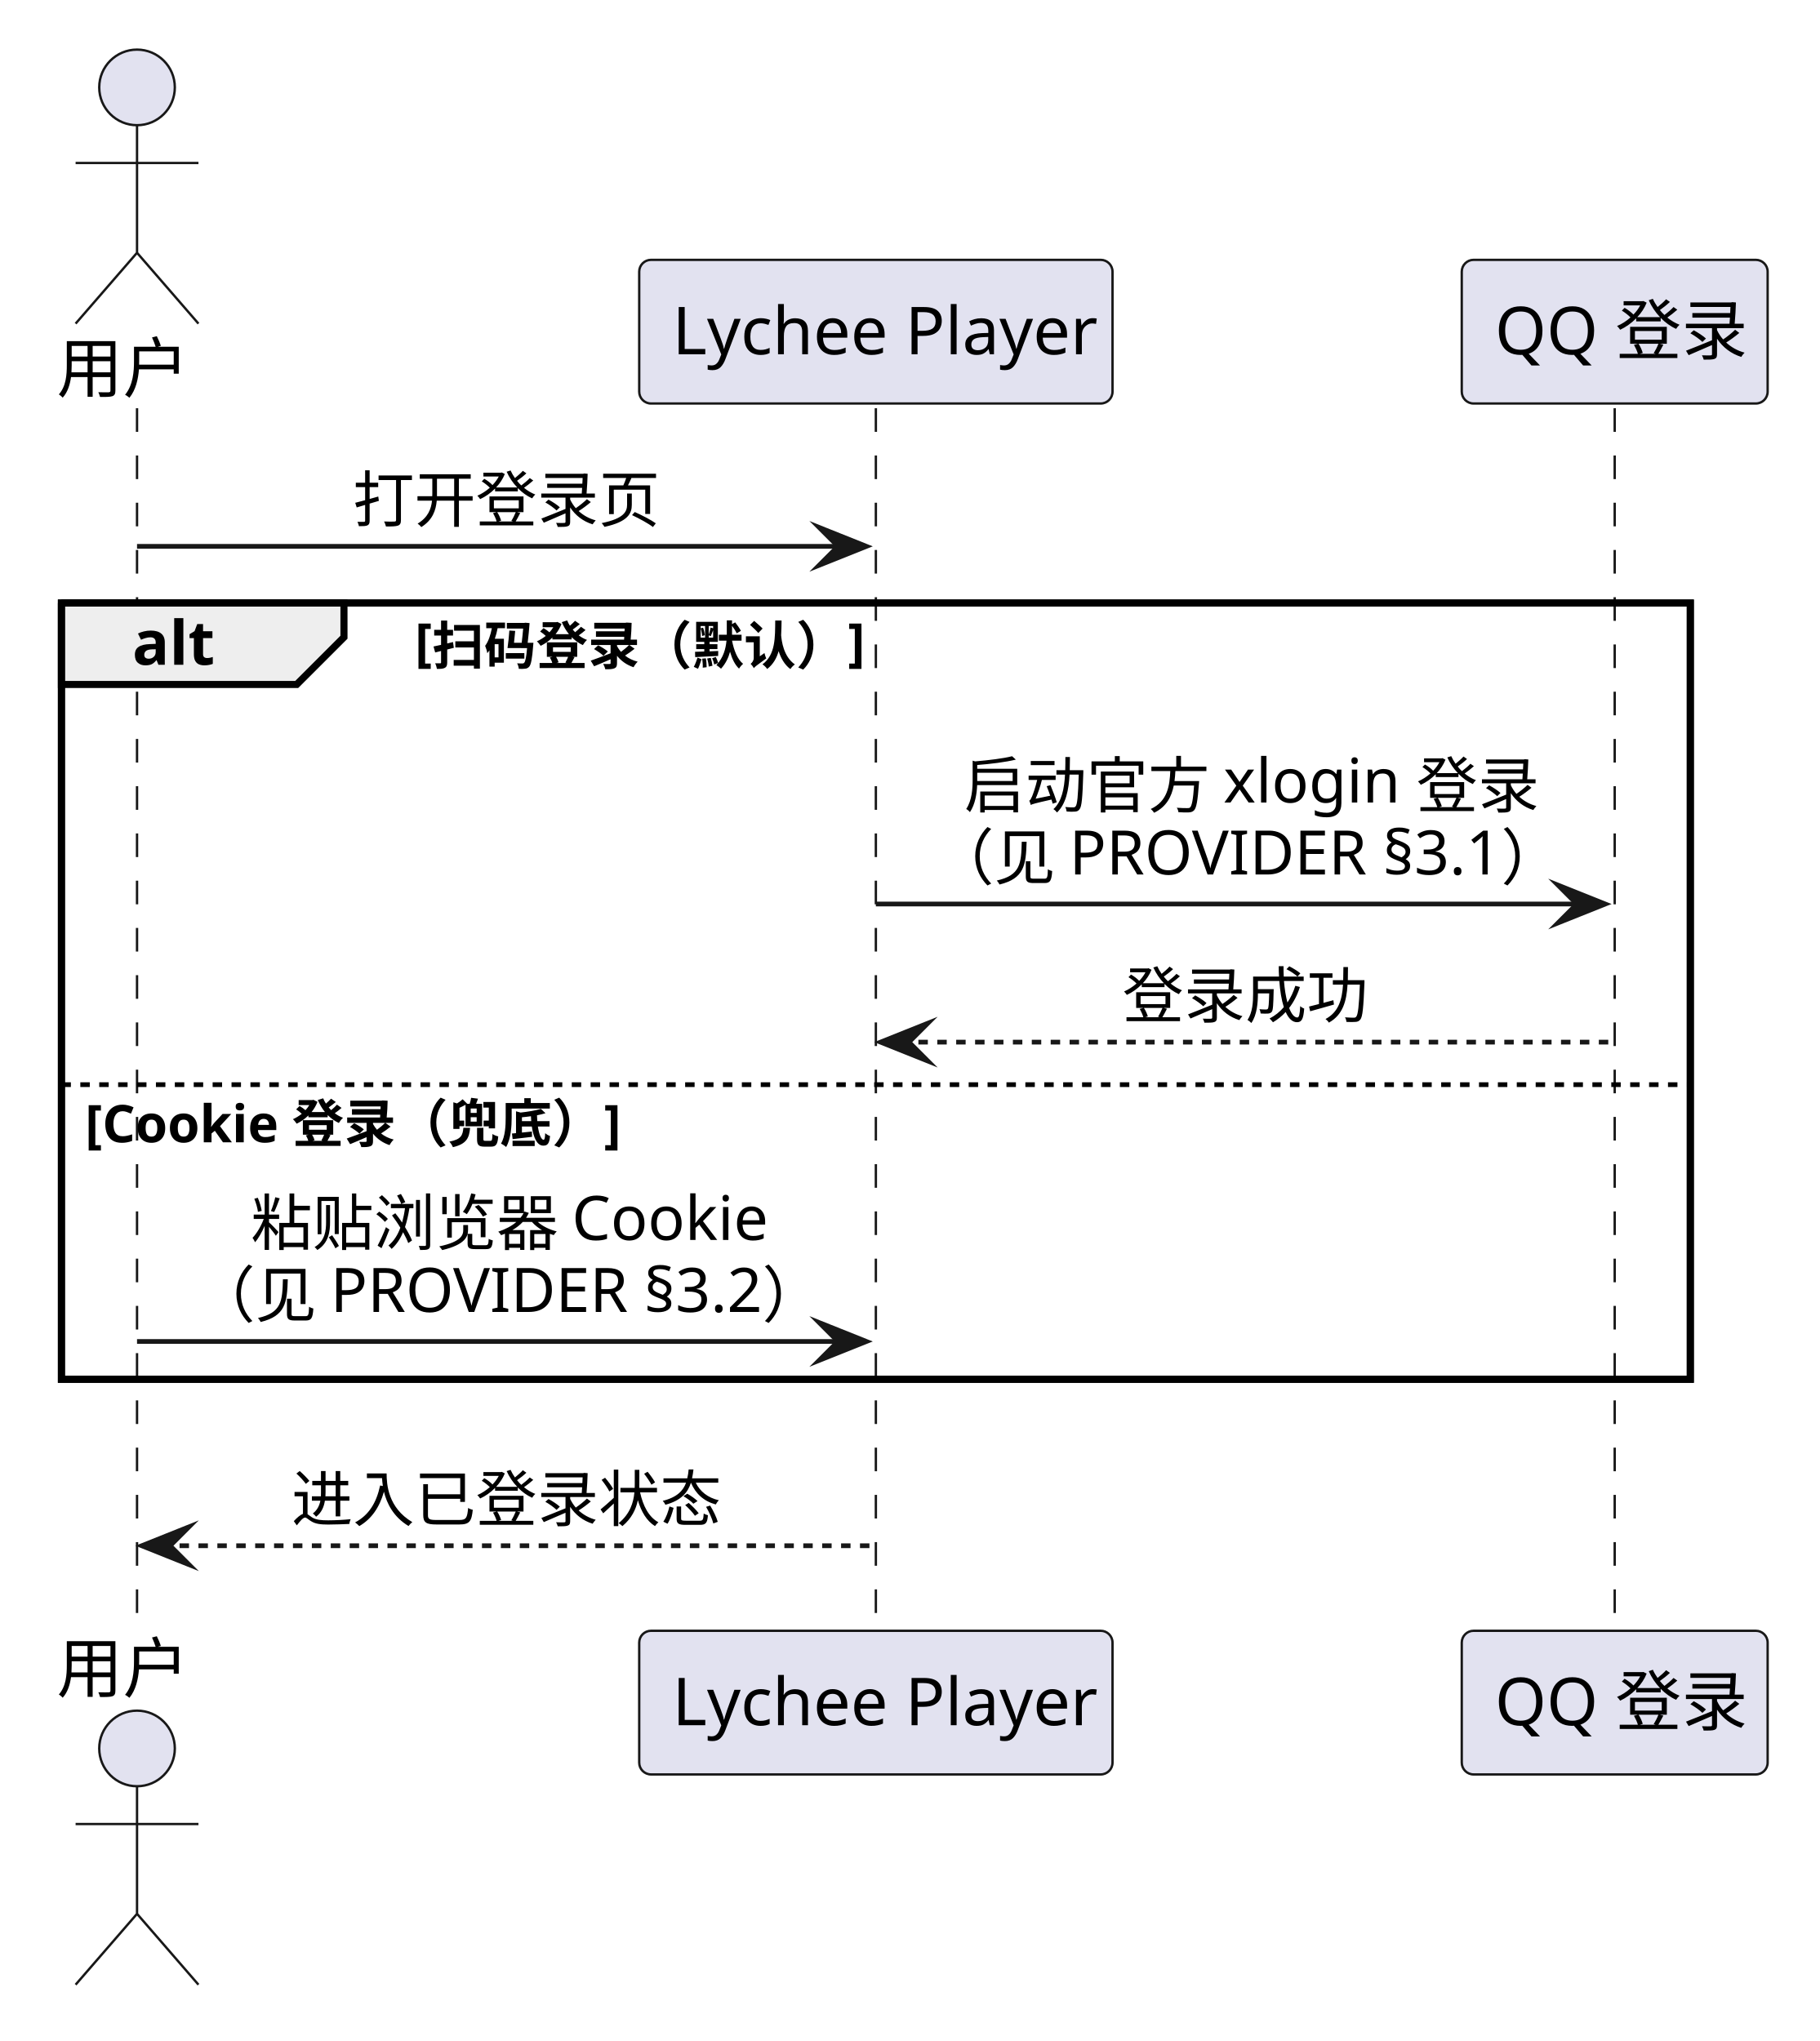
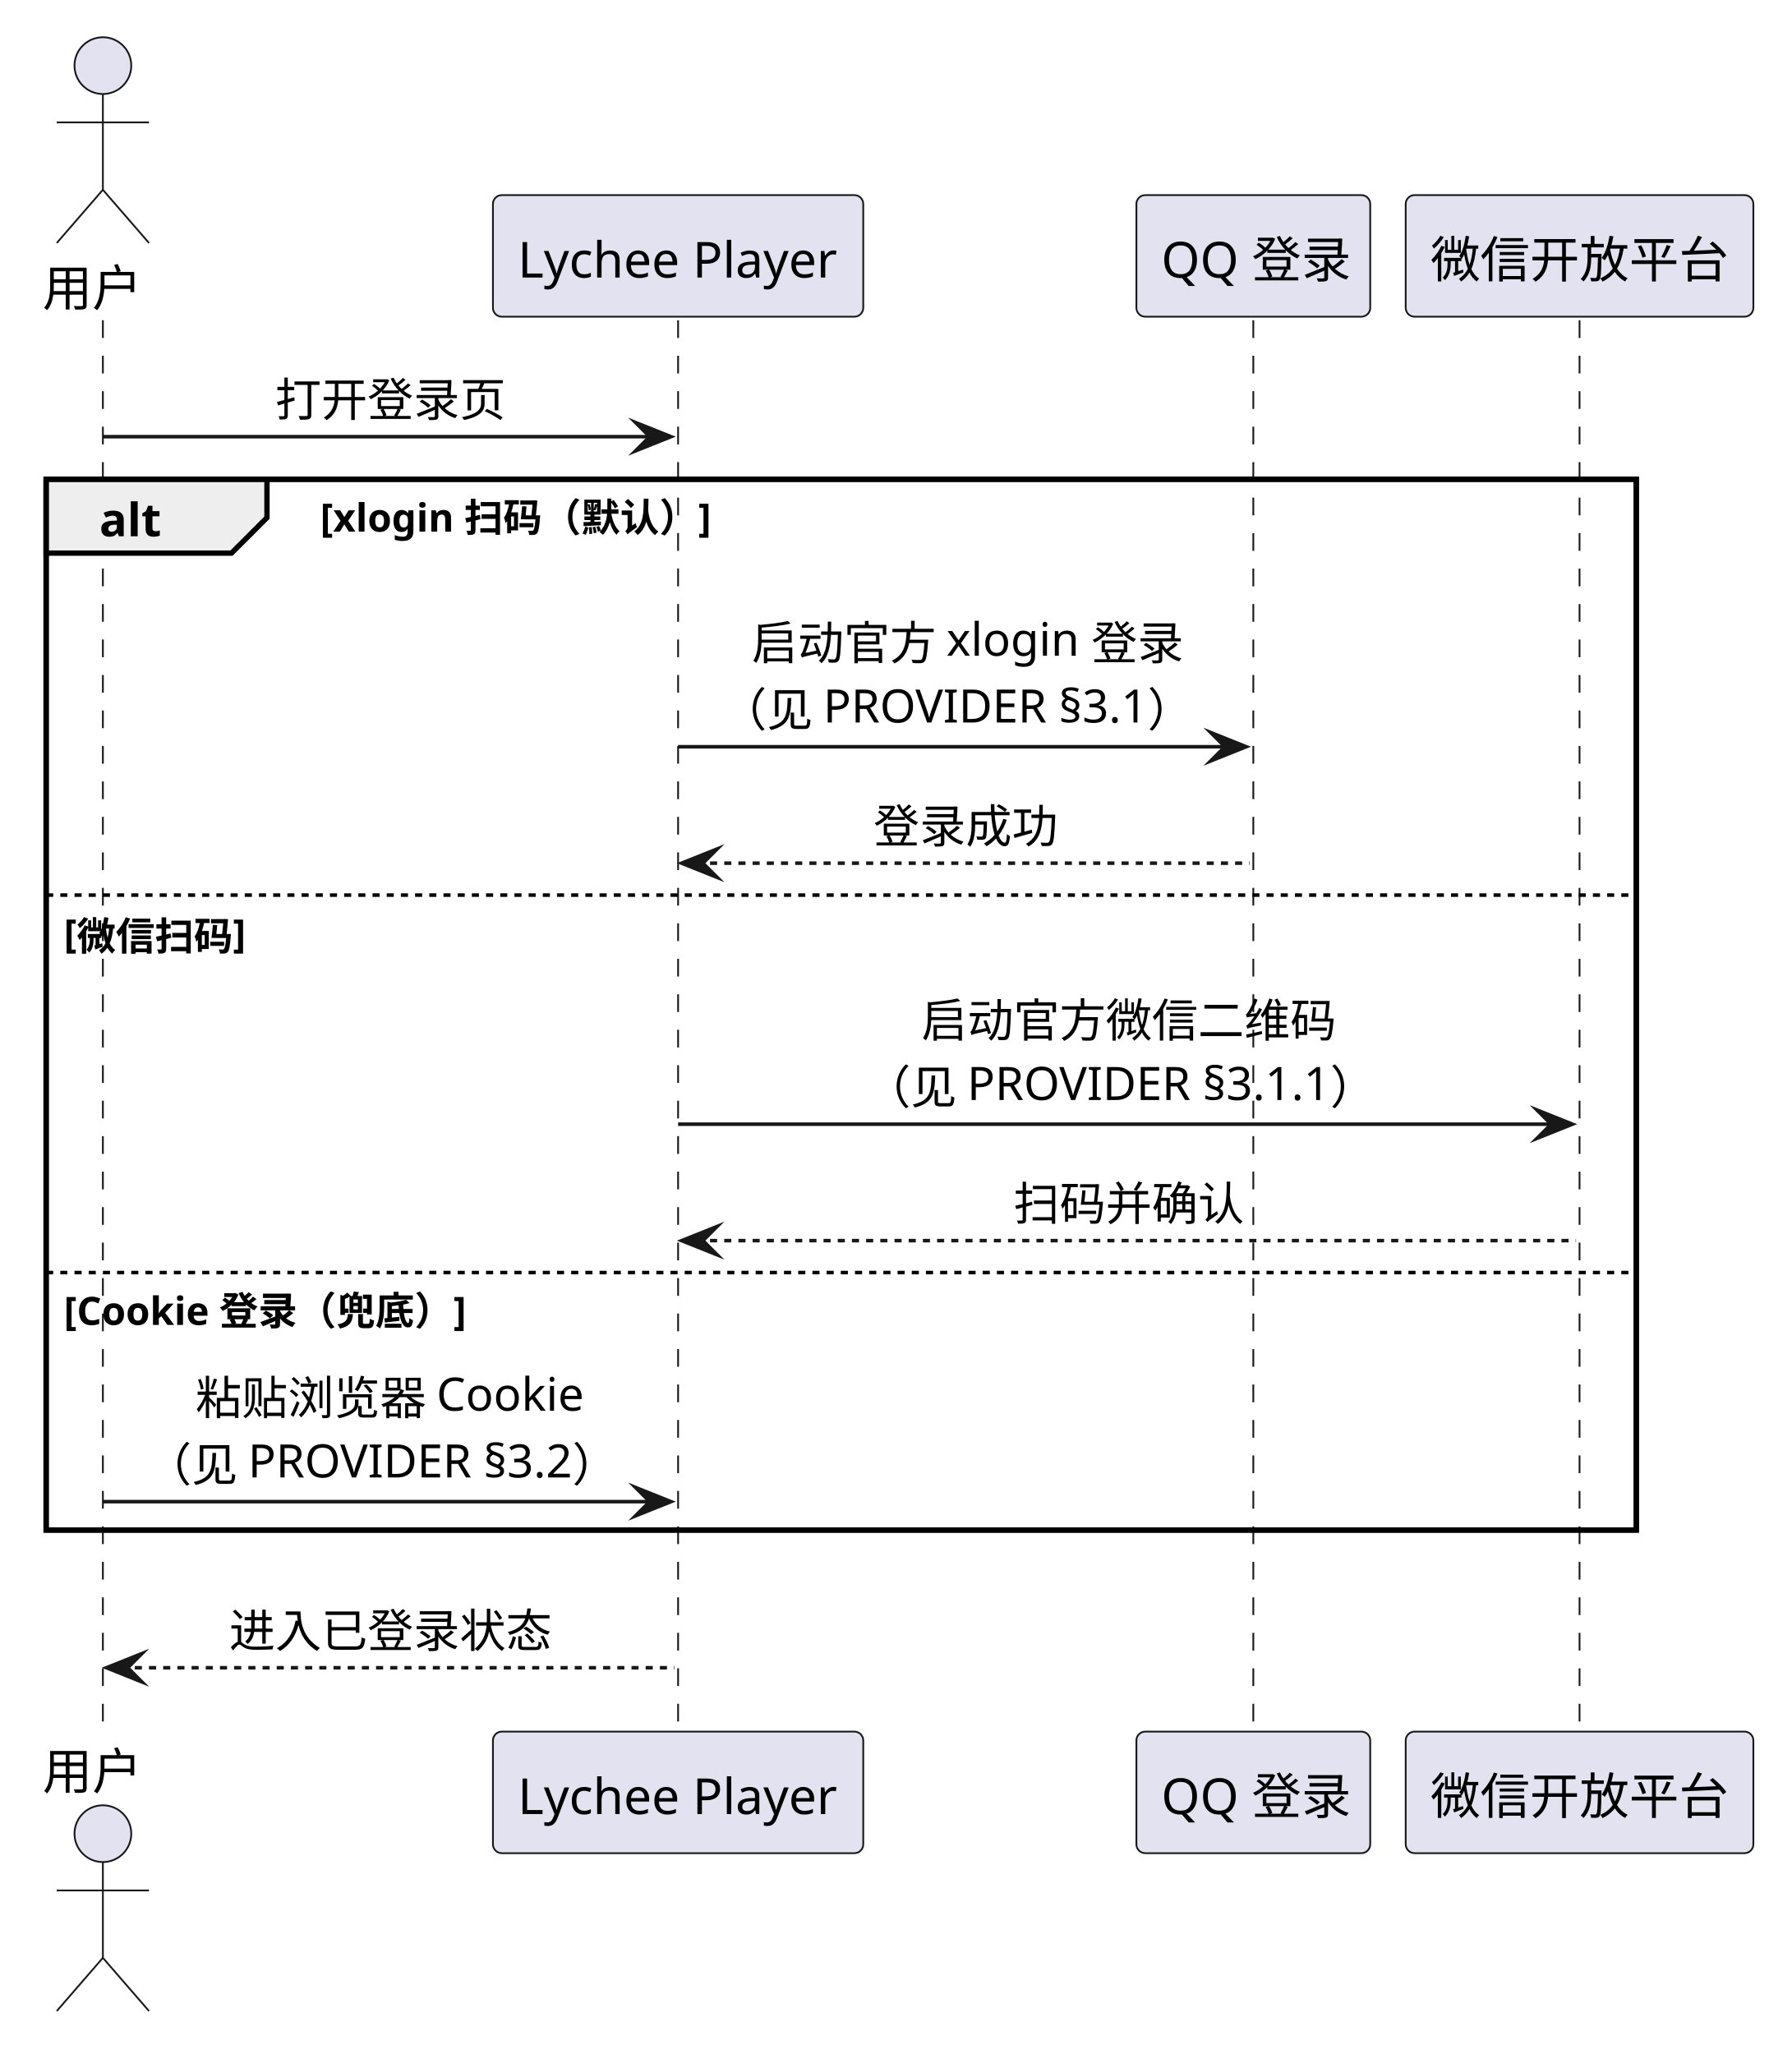
- <svg xmlns="http://www.w3.org/2000/svg" version="1.1" data-diagram-type="SEQUENCE" style="width:385px;height:432px;background:#FFFFFF;" width="385px" height="432px" viewBox="0 0 385 432" zoomAndPan="magnify" preserveAspectRatio="none" contentStyleType="text/css">
+ <svg xmlns="http://www.w3.org/2000/svg" version="1.1" data-diagram-type="SEQUENCE" style="width:505px;height:579px;background:#FFFFFF;" width="505px" height="579px" viewBox="0 0 505 579" zoomAndPan="magnify" preserveAspectRatio="none" contentStyleType="text/css">
  <defs />
  <g font-family="sans-serif" lengthAdjust="spacing">
-     <rect x="13" y="127.641" width="344.723" height="164.297" fill="none" style="stroke:#000;stroke-width:1.5;" />
+     <rect x="13" y="135.096" width="448.232" height="296.2" fill="none" style="stroke:#000;stroke-width:1.5;" />
    <g>
-       <rect x="25.5" y="86.406" width="8" height="258.766" fill="#000" fill-opacity="0" />
-       <line x1="29" y1="86.406" x2="29" y2="345.172" style="stroke:#181818;stroke-width:0.5;stroke-dasharray:5,5;" />
+       <rect x="25.5" y="90.272" width="8" height="397.848" fill="#000" fill-opacity="0" />
+       <line x1="29" y1="90.272" x2="29" y2="488.12" style="stroke:#181818;stroke-width:0.5;stroke-dasharray:5,5;" />
    </g>
    <g>
-       <rect x="181.861" y="86.406" width="8" height="258.766" fill="#000" fill-opacity="0" />
-       <line x1="185.361" y1="86.406" x2="185.361" y2="345.172" style="stroke:#181818;stroke-width:0.5;stroke-dasharray:5,5;" />
+       <rect x="187.638" y="90.272" width="8" height="397.848" fill="#000" fill-opacity="0" />
+       <line x1="191.138" y1="90.272" x2="191.138" y2="488.12" style="stroke:#181818;stroke-width:0.5;stroke-dasharray:5,5;" />
    </g>
    <g>
-       <rect x="338.223" y="86.406" width="8" height="258.766" fill="#000" fill-opacity="0" />
-       <line x1="341.723" y1="86.406" x2="341.723" y2="345.172" style="stroke:#181818;stroke-width:0.5;stroke-dasharray:5,5;" />
+       <rect x="349.776" y="90.272" width="8" height="397.848" fill="#000" fill-opacity="0" />
+       <line x1="353.276" y1="90.272" x2="353.276" y2="488.12" style="stroke:#181818;stroke-width:0.5;stroke-dasharray:5,5;" />
    </g>
-     <text x="12" y="82.988" fill="#000" font-size="14" textLength="28">用户</text>
+     <g>
+       <rect x="441.732" y="90.272" width="8" height="397.848" fill="#000" fill-opacity="0" />
+       <line x1="445.232" y1="90.272" x2="445.232" y2="488.12" style="stroke:#181818;stroke-width:0.5;stroke-dasharray:5,5;" />
+     </g>
+     <text x="12" y="86.24" fill="#000" font-size="14" textLength="28">用户</text>
    <ellipse cx="29" cy="18.5" rx="8" ry="8" fill="#E2E2F0" style="stroke:#181818;stroke-width:0.5;" />
    <path d="M29,26.5 L29,53.5 M16,34.5 L42,34.5 M29,53.5 L16,68.5 M29,53.5 L42,68.5" style="stroke:#181818;stroke-width:0.5;" fill="none" />
-     <rect x="135.278" y="55" width="100.167" height="30.406" fill="#E2E2F0" style="stroke:#181818;stroke-width:0.5;" rx="2.5" ry="2.5" />
-     <text x="142.278" y="74.988" fill="#000" font-size="14" textLength="86.167">Lychee Player</text>
-     <rect x="309.355" y="55" width="64.736" height="30.406" fill="#E2E2F0" style="stroke:#181818;stroke-width:0.5;" rx="2.5" ry="2.5" />
-     <text x="316.355" y="74.988" fill="#000" font-size="14" textLength="50.736">QQ 登录</text>
-     <text x="12" y="358.16" fill="#000" font-size="14" textLength="28">用户</text>
-     <ellipse cx="29" cy="370.078" rx="8" ry="8" fill="#E2E2F0" style="stroke:#181818;stroke-width:0.5;" />
-     <path d="M29,378.078 L29,405.078 M16,386.078 L42,386.078 M29,405.078 L16,420.078 M29,405.078 L42,420.078" style="stroke:#181818;stroke-width:0.5;" fill="none" />
-     <rect x="135.278" y="345.172" width="100.167" height="30.406" fill="#E2E2F0" style="stroke:#181818;stroke-width:0.5;" rx="2.5" ry="2.5" />
-     <text x="142.278" y="365.16" fill="#000" font-size="14" textLength="86.167">Lychee Player</text>
-     <rect x="309.355" y="345.172" width="64.736" height="30.406" fill="#E2E2F0" style="stroke:#181818;stroke-width:0.5;" rx="2.5" ry="2.5" />
-     <text x="316.355" y="365.16" fill="#000" font-size="14" textLength="50.736">QQ 登录</text>
-     <polygon points="173.361,111.641,183.361,115.641,173.361,119.641,177.361,115.641" fill="#181818" style="stroke:#181818;stroke-width:1;stroke-linejoin:miter;stroke-miterlimit:10;" />
-     <line x1="29" y1="115.641" x2="179.361" y2="115.641" style="stroke:#181818;stroke-width:1;" />
-     <text x="74.681" y="110.467" fill="#000" font-size="13" textLength="65">打开登录页</text>
-     <path d="M13,127.641 L72.796,127.641 L72.796,134.875 L62.796,144.875 L13,144.875 L13,127.641" style="stroke:#000;stroke-width:1.5;" fill="#EEE" />
-     <rect x="13" y="127.641" width="344.723" height="164.297" fill="none" style="stroke:#000;stroke-width:1.5;" />
-     <text x="28" y="140.701" fill="#000" font-size="13" textLength="14.796" font-weight="700">alt</text>
-     <text x="87.796" y="139.846" fill="#000" font-size="11" textLength="94.09" font-weight="700">[扫码登录（默认）]</text>
-     <polygon points="329.723,187.344,339.723,191.344,329.723,195.344,333.723,191.344" fill="#181818" style="stroke:#181818;stroke-width:1;stroke-linejoin:miter;stroke-miterlimit:10;" />
-     <line x1="185.361" y1="191.344" x2="335.723" y2="191.344" style="stroke:#181818;stroke-width:1;" />
-     <text x="203.985" y="170.936" fill="#000" font-size="13" textLength="119.114">启动官方 xlogin 登录</text>
-     <text x="197.361" y="186.17" fill="#000" font-size="13" textLength="132.361">（见 PROVIDER §3.1）</text>
-     <polygon points="196.361,216.578,186.361,220.578,196.361,224.578,192.361,220.578" fill="#181818" style="stroke:#181818;stroke-width:1;stroke-linejoin:miter;stroke-miterlimit:10;" />
-     <line x1="190.361" y1="220.578" x2="340.723" y2="220.578" style="stroke:#181818;stroke-width:1;stroke-dasharray:2,2;" />
-     <text x="237.542" y="215.404" fill="#000" font-size="13" textLength="52">登录成功</text>
-     <line x1="13" y1="229.578" x2="357.723" y2="229.578" style="stroke:#000;stroke-width:1;stroke-dasharray:2,2;" />
-     <text x="18" y="241.783" fill="#000" font-size="11" textLength="109.167" font-weight="700">[Cookie 登录（兜底）]</text>
-     <polygon points="173.361,279.938,183.361,283.938,173.361,287.938,177.361,283.938" fill="#181818" style="stroke:#181818;stroke-width:1;stroke-linejoin:miter;stroke-miterlimit:10;" />
-     <line x1="29" y1="283.938" x2="179.361" y2="283.938" style="stroke:#181818;stroke-width:1;" />
-     <text x="53.102" y="263.529" fill="#000" font-size="13" textLength="108.158">粘贴浏览器 Cookie</text>
-     <text x="41" y="278.764" fill="#000" font-size="13" textLength="132.361">（见 PROVIDER §3.2）</text>
-     <polygon points="40,323.172,30,327.172,40,331.172,36,327.172" fill="#181818" style="stroke:#181818;stroke-width:1;stroke-linejoin:miter;stroke-miterlimit:10;" />
-     <line x1="34" y1="327.172" x2="184.361" y2="327.172" style="stroke:#181818;stroke-width:1;stroke-dasharray:2,2;" />
-     <text x="61.681" y="321.998" fill="#000" font-size="13" textLength="91">进入已登录状态</text>
+     <rect x="138.946" y="55" width="104.384" height="34.272" fill="#E2E2F0" style="stroke:#181818;stroke-width:0.5;" rx="2.5" ry="2.5" />
+     <text x="145.946" y="78.24" fill="#000" font-size="14" textLength="90.384">Lychee Player</text>
+     <rect x="320.32" y="55" width="65.912" height="34.272" fill="#E2E2F0" style="stroke:#181818;stroke-width:0.5;" rx="2.5" ry="2.5" />
+     <text x="327.32" y="78.24" fill="#000" font-size="14" textLength="51.912">QQ 登录</text>
+     <rect x="396.232" y="55" width="98" height="34.272" fill="#E2E2F0" style="stroke:#181818;stroke-width:0.5;" rx="2.5" ry="2.5" />
+     <text x="403.232" y="78.24" fill="#000" font-size="14" textLength="84">微信开放平台</text>
+     <text x="12" y="504.36" fill="#000" font-size="14" textLength="28">用户</text>
+     <ellipse cx="29" cy="516.892" rx="8" ry="8" fill="#E2E2F0" style="stroke:#181818;stroke-width:0.5;" />
+     <path d="M29,524.892 L29,551.892 M16,532.892 L42,532.892 M29,551.892 L16,566.892 M29,551.892 L42,566.892" style="stroke:#181818;stroke-width:0.5;" fill="none" />
+     <rect x="138.946" y="488.12" width="104.384" height="34.272" fill="#E2E2F0" style="stroke:#181818;stroke-width:0.5;" rx="2.5" ry="2.5" />
+     <text x="145.946" y="511.36" fill="#000" font-size="14" textLength="90.384">Lychee Player</text>
+     <rect x="320.32" y="488.12" width="65.912" height="34.272" fill="#E2E2F0" style="stroke:#181818;stroke-width:0.5;" rx="2.5" ry="2.5" />
+     <text x="327.32" y="511.36" fill="#000" font-size="14" textLength="51.912">QQ 登录</text>
+     <rect x="396.232" y="488.12" width="98" height="34.272" fill="#E2E2F0" style="stroke:#181818;stroke-width:0.5;" rx="2.5" ry="2.5" />
+     <text x="403.232" y="511.36" fill="#000" font-size="14" textLength="84">微信开放平台</text>
+     <polygon points="179.138,119.096,189.138,123.096,179.138,127.096,183.138,123.096" fill="#181818" style="stroke:#181818;stroke-width:1;stroke-linejoin:miter;stroke-miterlimit:10;" />
+     <line x1="29" y1="123.096" x2="185.138" y2="123.096" style="stroke:#181818;stroke-width:1;" />
+     <text x="77.569" y="117.352" fill="#000" font-size="13" textLength="65">打开登录页</text>
+     <path d="M13,135.096 L75.251,135.096 L75.251,145.92 L65.251,155.92 L13,155.92 L13,135.096" style="stroke:#000;stroke-width:1.5;" fill="#EEE" />
+     <rect x="13" y="135.096" width="448.232" height="296.2" fill="none" style="stroke:#000;stroke-width:1.5;" />
+     <text x="28" y="151.176" fill="#000" font-size="13" textLength="17.251" font-weight="700">alt</text>
+     <text x="90.251" y="149.856" fill="#000" font-size="11" textLength="110.307" font-weight="700">[xlogin 扫码（默认）]</text>
+     <polygon points="341.276,206.496,351.276,210.496,341.276,214.496,345.276,210.496" fill="#181818" style="stroke:#181818;stroke-width:1;stroke-linejoin:miter;stroke-miterlimit:10;" />
+     <line x1="191.138" y1="210.496" x2="347.276" y2="210.496" style="stroke:#181818;stroke-width:1;" />
+     <text x="211.855" y="185.928" fill="#000" font-size="13" textLength="120.705">启动官方 xlogin 登录</text>
+     <text x="203.138" y="204.752" fill="#000" font-size="13" textLength="138.138">（见 PROVIDER §3.1）</text>
+     <polygon points="202.138,239.32,192.138,243.32,202.138,247.32,198.138,243.32" fill="#181818" style="stroke:#181818;stroke-width:1;stroke-linejoin:miter;stroke-miterlimit:10;" />
+     <line x1="196.138" y1="243.32" x2="352.276" y2="243.32" style="stroke:#181818;stroke-width:1;stroke-dasharray:2,2;" />
+     <text x="246.207" y="237.576" fill="#000" font-size="13" textLength="52">登录成功</text>
+     <line x1="13" y1="252.32" x2="461.232" y2="252.32" style="stroke:#000;stroke-width:1;stroke-dasharray:2,2;" />
+     <text x="18" y="267.08" fill="#000" font-size="11" textLength="52.316" font-weight="700">[微信扫码]</text>
+     <polygon points="433.232,312.896,443.232,316.896,433.232,320.896,437.232,316.896" fill="#181818" style="stroke:#181818;stroke-width:1;stroke-linejoin:miter;stroke-miterlimit:10;" />
+     <line x1="191.138" y1="316.896" x2="439.232" y2="316.896" style="stroke:#181818;stroke-width:1;" />
+     <text x="259.685" y="292.328" fill="#000" font-size="13" textLength="117">启动官方微信二维码</text>
+     <text x="243.701" y="311.152" fill="#000" font-size="13" textLength="148.967">（见 PROVIDER §3.1.1）</text>
+     <polygon points="202.138,345.72,192.138,349.72,202.138,353.72,198.138,349.72" fill="#181818" style="stroke:#181818;stroke-width:1;stroke-linejoin:miter;stroke-miterlimit:10;" />
+     <line x1="196.138" y1="349.72" x2="444.232" y2="349.72" style="stroke:#181818;stroke-width:1;stroke-dasharray:2,2;" />
+     <text x="285.685" y="343.976" fill="#000" font-size="13" textLength="65">扫码并确认</text>
+     <line x1="13" y1="358.72" x2="461.232" y2="358.72" style="stroke:#000;stroke-width:1;stroke-dasharray:2,2;" />
+     <text x="18" y="373.48" fill="#000" font-size="11" textLength="114.179" font-weight="700">[Cookie 登录（兜底）]</text>
+     <polygon points="179.138,419.296,189.138,423.296,179.138,427.296,183.138,423.296" fill="#181818" style="stroke:#181818;stroke-width:1;stroke-linejoin:miter;stroke-miterlimit:10;" />
+     <line x1="29" y1="423.296" x2="185.138" y2="423.296" style="stroke:#181818;stroke-width:1;" />
+     <text x="55.112" y="398.728" fill="#000" font-size="13" textLength="109.915">粘贴浏览器 Cookie</text>
+     <text x="41" y="417.552" fill="#000" font-size="13" textLength="138.138">（见 PROVIDER §3.2）</text>
+     <polygon points="40,466.12,30,470.12,40,474.12,36,470.12" fill="#181818" style="stroke:#181818;stroke-width:1;stroke-linejoin:miter;stroke-miterlimit:10;" />
+     <line x1="34" y1="470.12" x2="190.138" y2="470.12" style="stroke:#181818;stroke-width:1;stroke-dasharray:2,2;" />
+     <text x="64.569" y="464.376" fill="#000" font-size="13" textLength="91">进入已登录状态</text>
  </g>
</svg>
